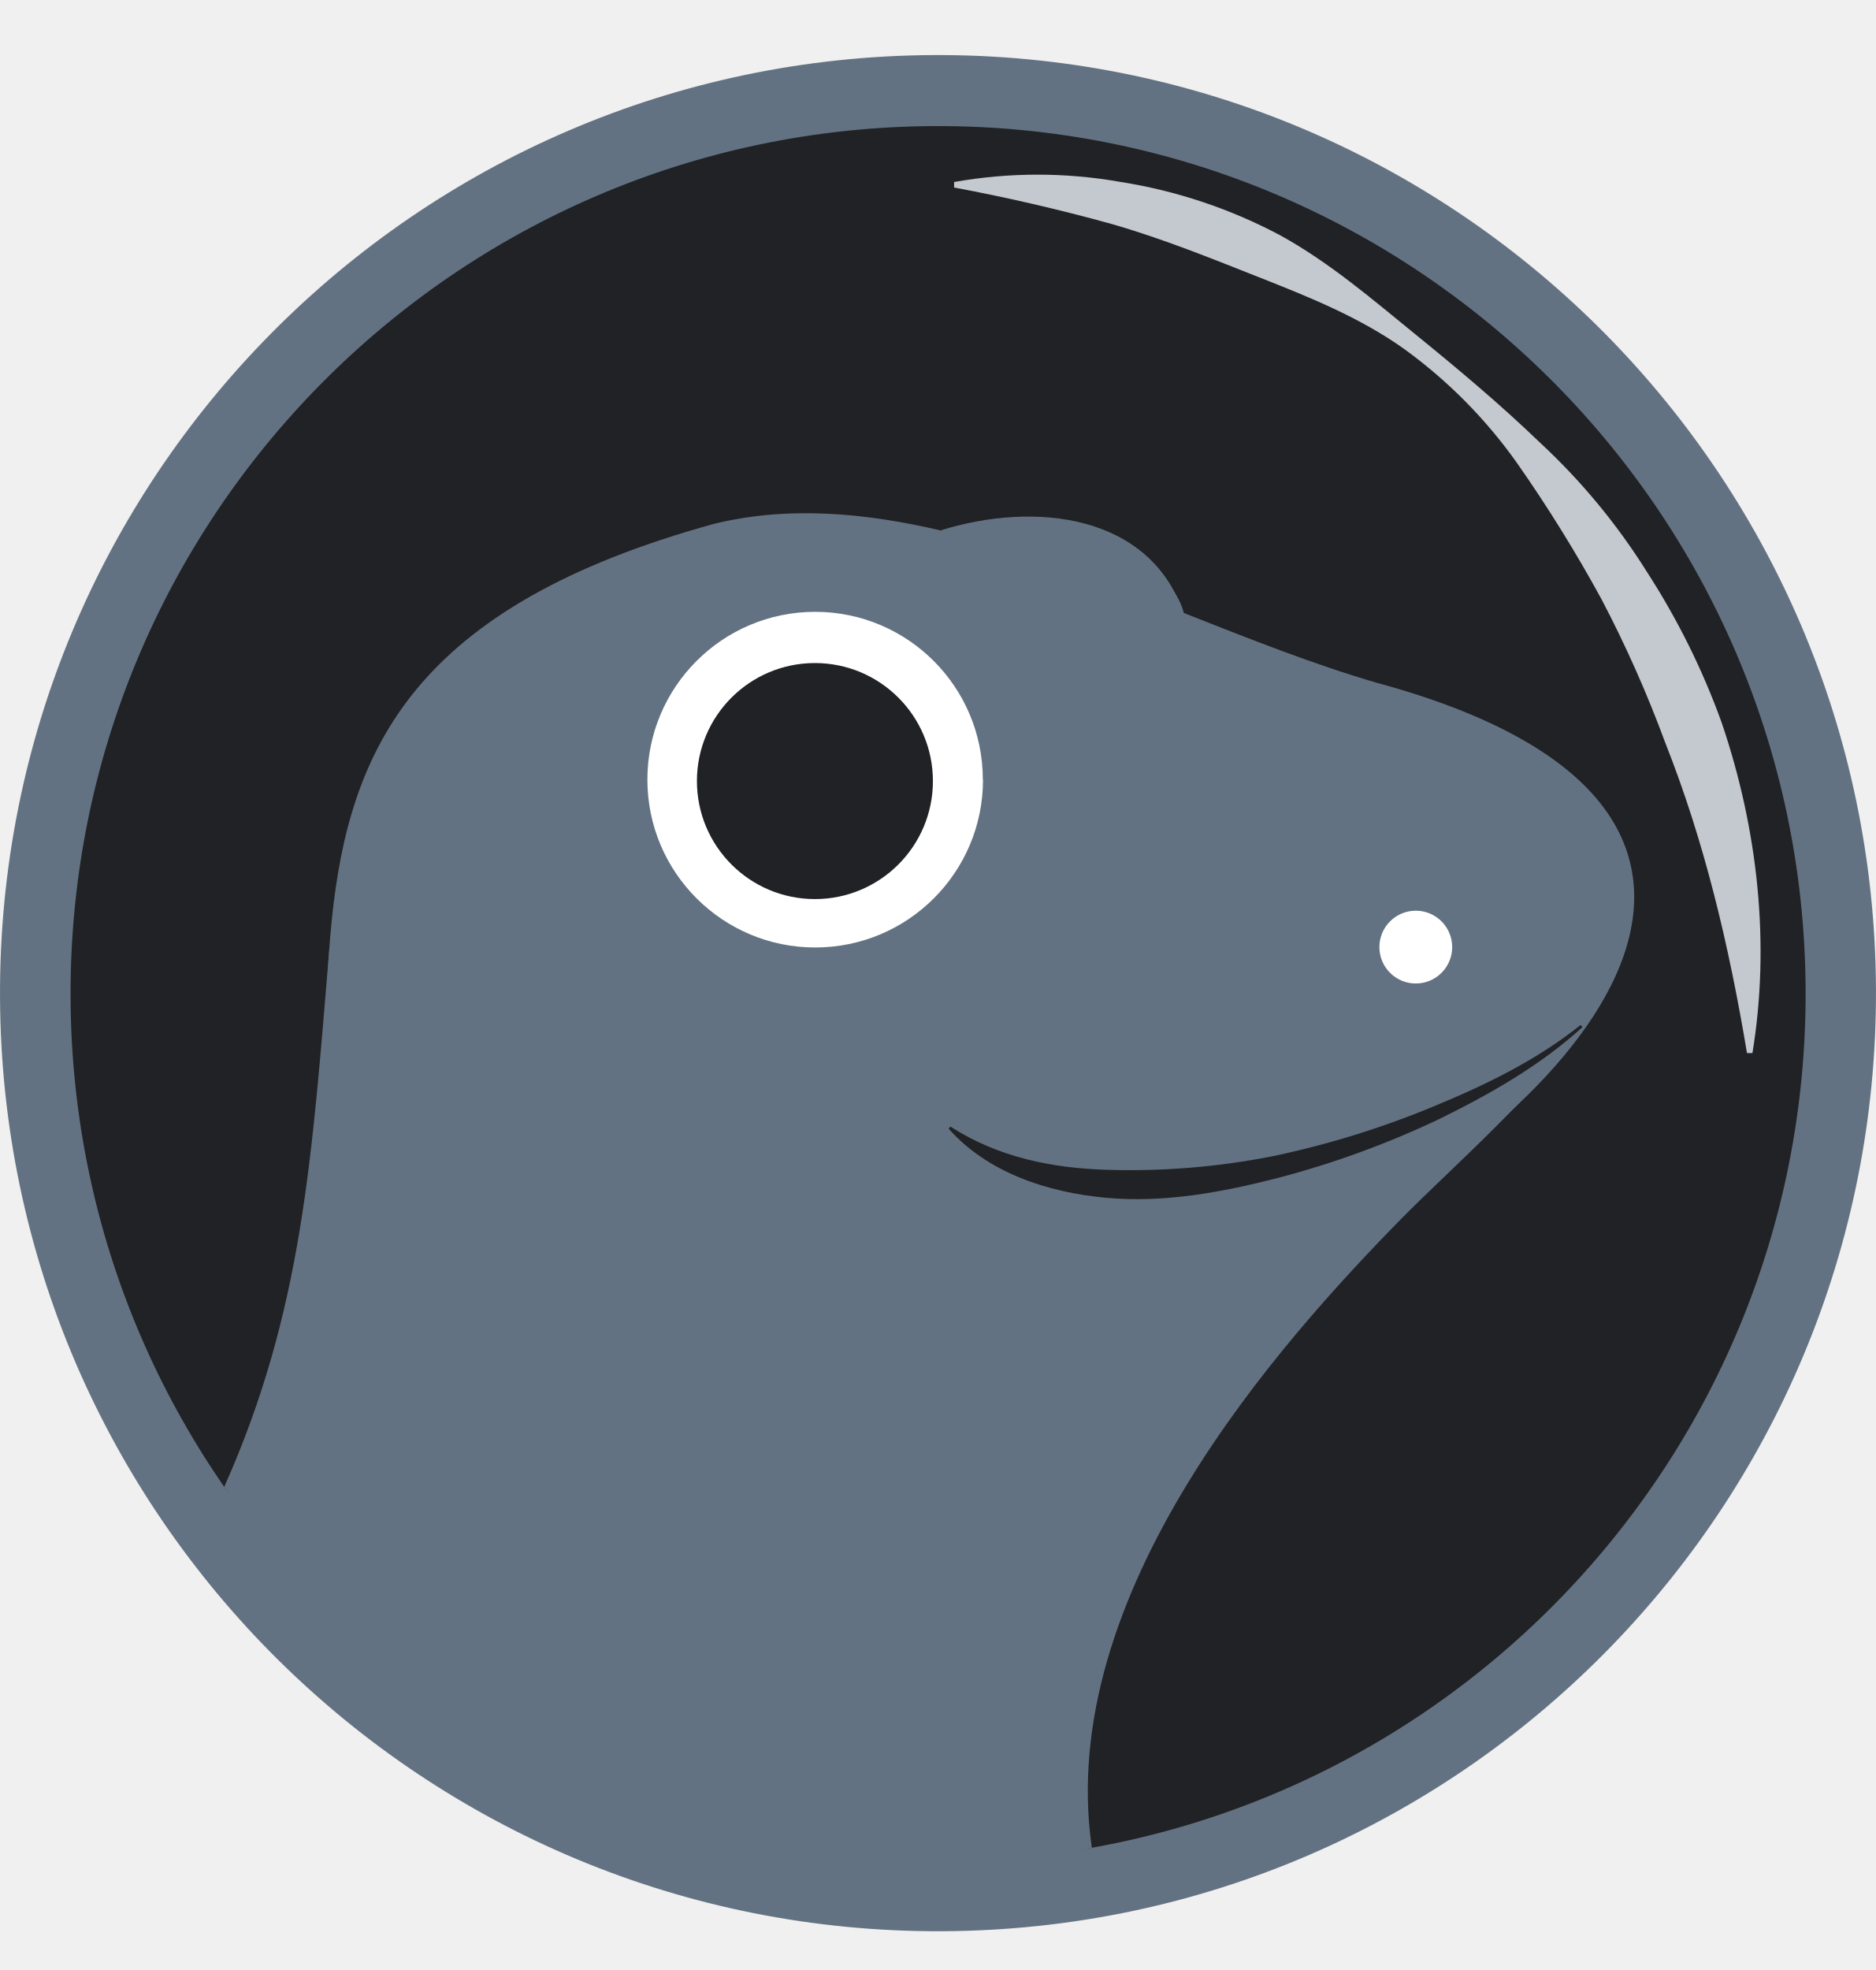
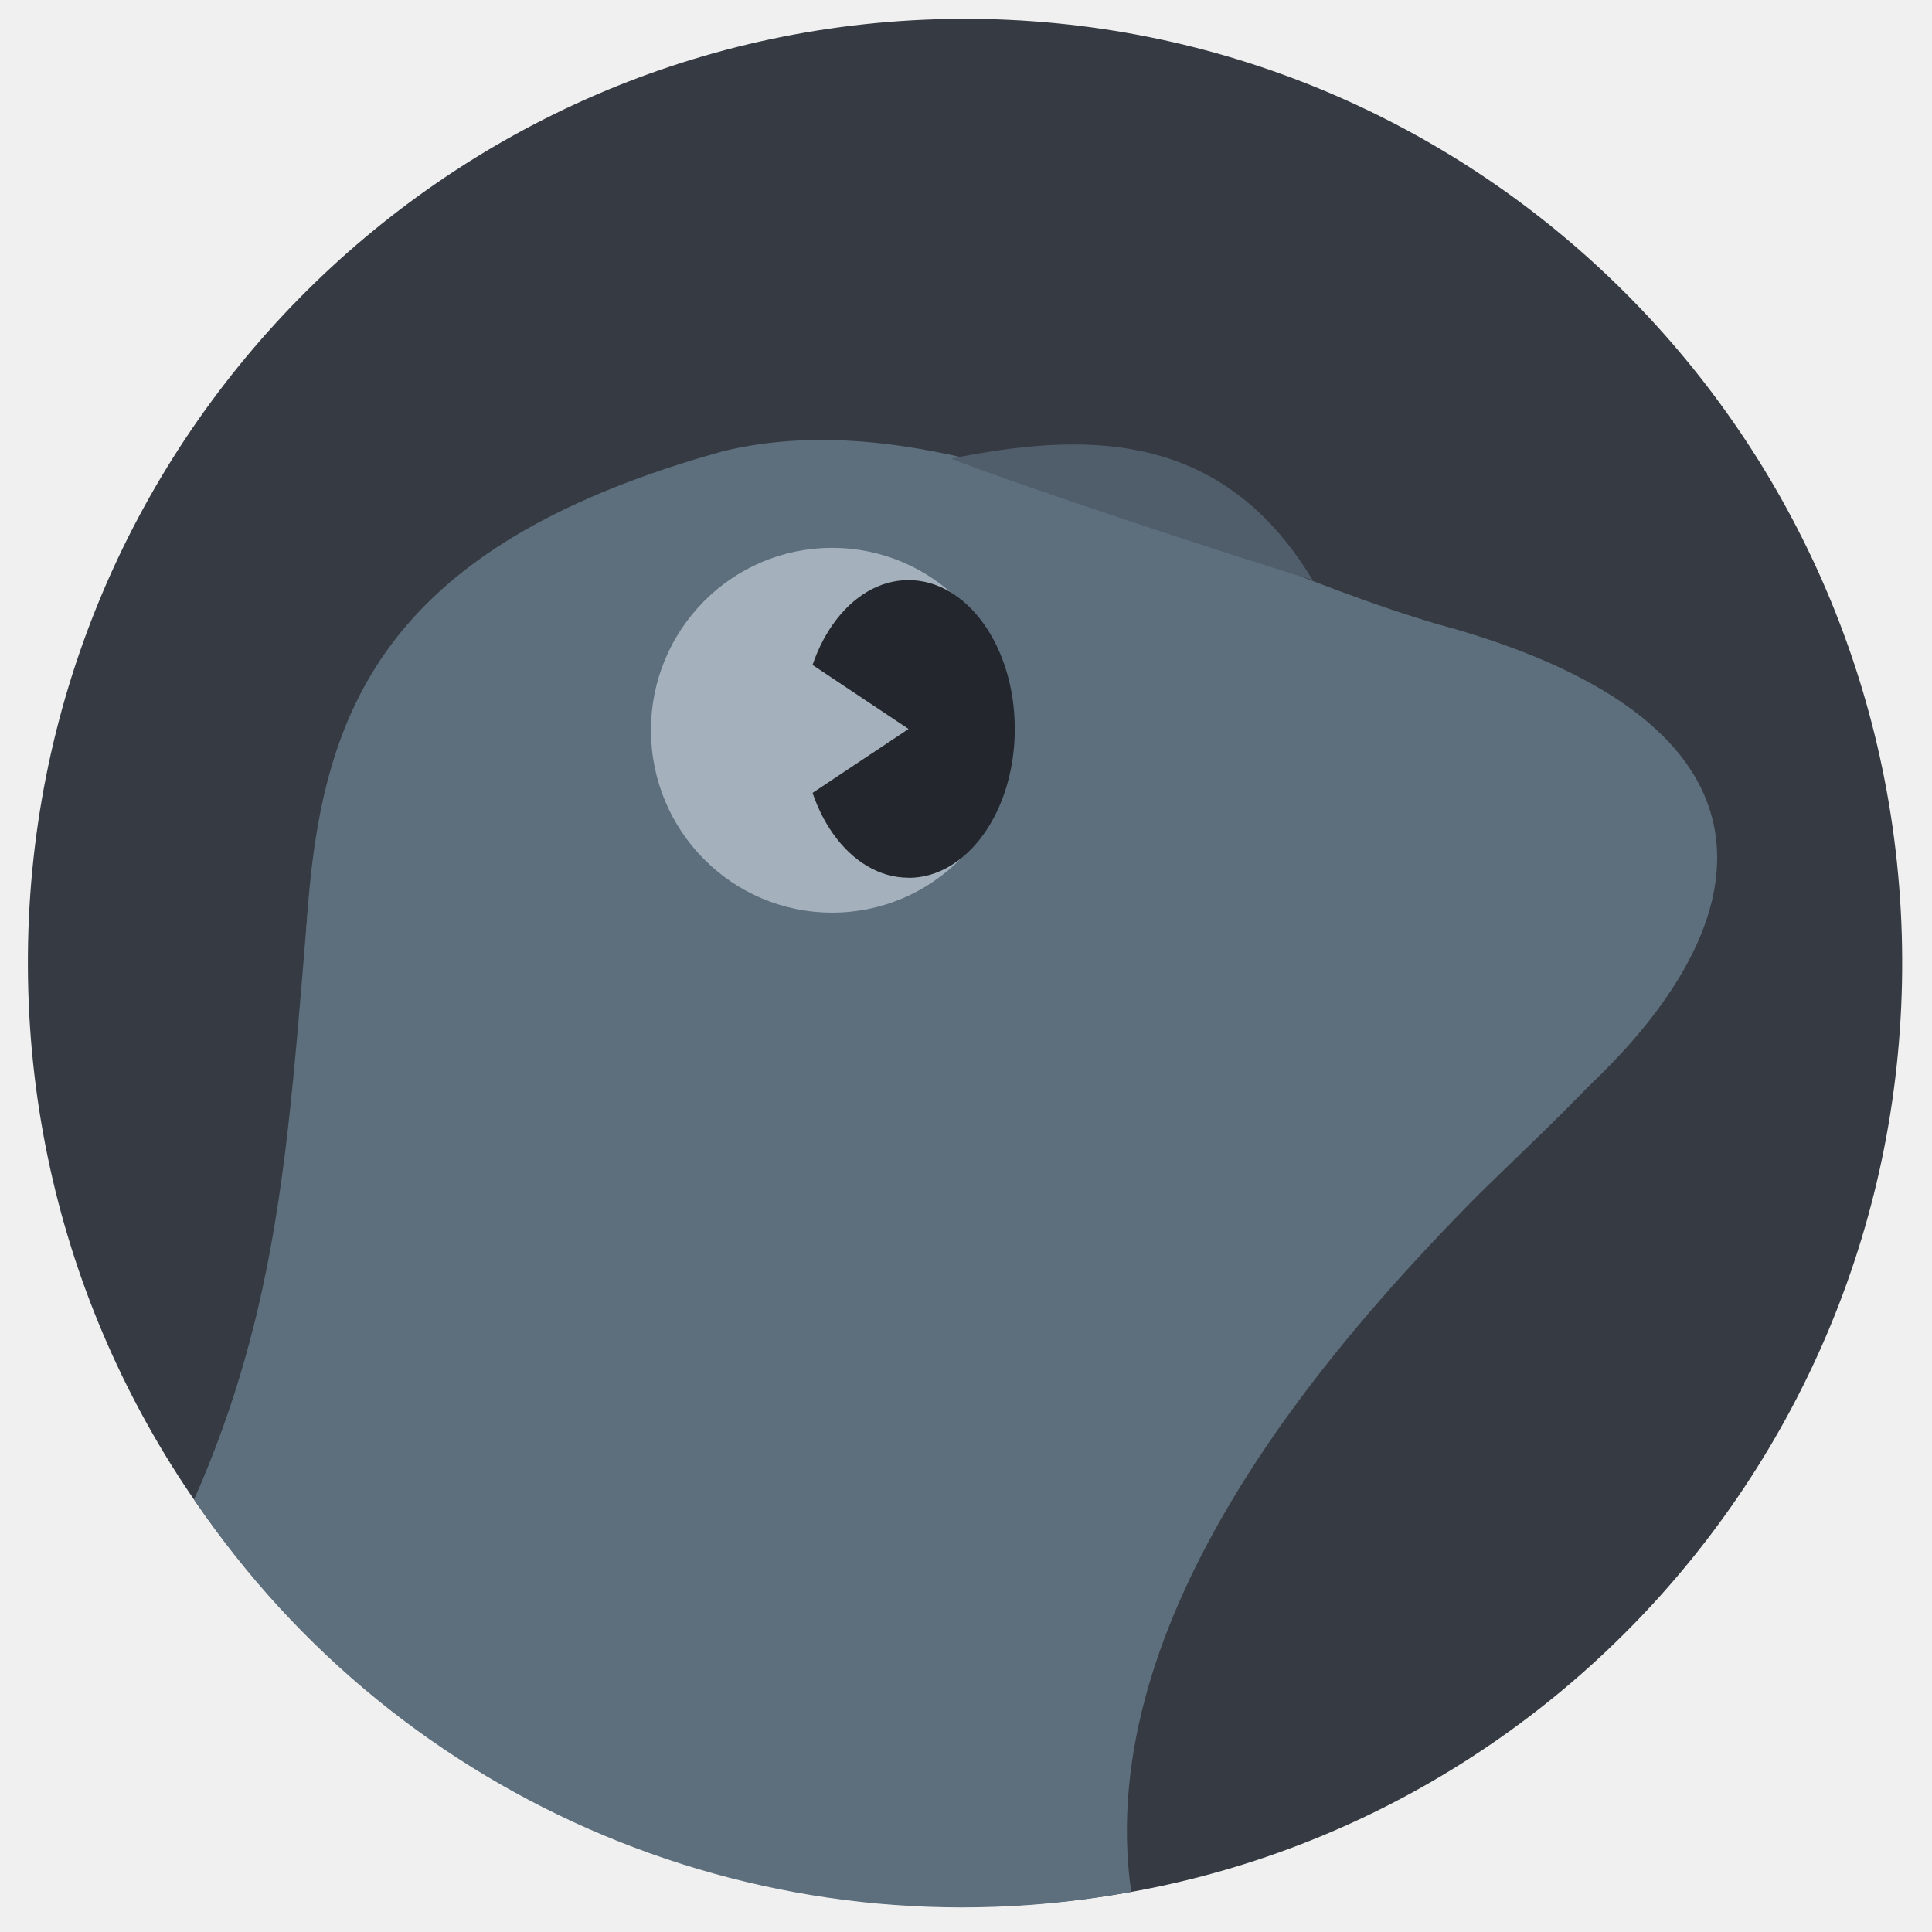
- <svg xmlns="http://www.w3.org/2000/svg" viewBox="0 0 20 21" fill="none">
-   <path d="M20 10.543A10 10 0 1 1 9.956.587 10 10 0 0 1 20 10.543z" fill="#637282" />
-   <path d="M19.25 10.546a9.249 9.249 0 1 1-9.29-9.202 9.25 9.25 0 0 1 9.29 9.202z" fill="#212225" />
-   <path d="M10.173 1.94a5.085 5.085 0 0 1 1.777 0 5.417 5.417 0 0 1 1.698.568c.527.29.983.683 1.437 1.052.454.369.905.746 1.335 1.16a6.8 6.8 0 0 1 1.138 1.376c.326.504.594 1.043.797 1.607.386 1.135.52 2.357.328 3.523h-.058c-.193-1.156-.455-2.257-.87-3.305a12.858 12.858 0 0 0-.683-1.537c-.273-.5-.573-.983-.9-1.45a5.24 5.24 0 0 0-1.206-1.217c-.47-.334-1.01-.551-1.532-.757-.522-.206-1.04-.417-1.585-.573a20.094 20.094 0 0 0-1.677-.388v-.06z" fill="#C4C8CF" />
-   <path d="M14.69 7.282c-.67-.194-1.366-.47-2.07-.748-.041-.177-.198-.397-.514-.666-.46-.399-1.325-.389-2.072-.212-.825-.194-1.64-.263-2.421-.072-6.395 1.761-2.77 6.059-5.117 10.38.334.708 3.935 4.843 9.145 3.733 0 0-1.782-4.282 2.24-6.337 3.26-1.673 5.617-4.768.81-6.078z" fill="#637282" />
-   <path d="M15.482 10.094a.388.388 0 1 1-.776.004.388.388 0 0 1 .776-.004z" fill="#fff" />
-   <path d="M10.031 5.653c.466.033 2.151.58 2.586.878-.363-1.05-1.582-1.19-2.586-.878z" fill="#637282" />
-   <path d="M10.48 8.31a1.789 1.789 0 1 1-1.79-1.788 1.788 1.788 0 0 1 1.788 1.787l.001.001z" fill="#fff" />
-   <path d="M9.946 8.326a1.258 1.258 0 1 1-2.516 0 1.258 1.258 0 0 1 2.516 0z" fill="#212225" />
-   <path d="M16.929 10.883c-1.45 1.02-3.097 1.795-5.435 1.795-1.094 0-1.316-1.16-2.039-.592-.373.294-1.689.952-2.733.902-1.044-.05-2.737-.662-3.209-2.892-.187 2.23-.283 3.871-1.122 5.753 1.666 2.67 5.64 4.728 9.248 3.84-.385-2.706 1.984-5.356 3.313-6.71.507-.514 1.47-1.353 1.977-2.096z" fill="#637282" />
-   <path d="M16.87 10.95c-.45.41-.985.713-1.53.981a9.783 9.783 0 0 1-1.717.626c-.592.152-1.208.268-1.833.211-.624-.057-1.263-.269-1.677-.737l.02-.022c.507.329 1.093.445 1.675.461a7.84 7.84 0 0 0 1.761-.145 9.608 9.608 0 0 0 1.71-.529c.554-.228 1.1-.492 1.572-.87l.02.023z" fill="#212225" />
+ <svg xmlns="http://www.w3.org/2000/svg" viewBox="0 0 16 16" fill="none">
+   <path class="coingecko-icon__background" d="M15.753 7.938c.02 4.318-3.44 7.833-7.726 7.853C3.74 15.81.25 12.326.231 8.009.21 3.69 3.67.176 7.957.156c4.286-.019 7.777 3.465 7.796 7.782Z" fill="#363B43" />
+   <path class="coingecko-icon__body" d="M11.928 5.176c-.563-.164-1.147-.397-1.738-.633-.034-.149-.165-.335-.431-.563-.386-.337-1.112-.328-1.739-.18-.692-.163-1.376-.222-2.032-.063-5.366 1.49-2.324 5.122-4.294 8.774.28.599 3.374 3.475 7.674 3.156 0 0-1.495-3.62 1.88-5.357 2.737-1.409 4.715-4.025.68-5.135v.001Z" fill="#5D6F7D" />
+   <path class="coingecko-icon__eye" d="M8.392 6.047c0 .835-.672 1.511-1.5 1.511-.83 0-1.501-.676-1.501-1.511 0-.835.672-1.51 1.5-1.51.829 0 1.5.675 1.5 1.51Z" fill="#A4B1BC" />
+   <path class="coingecko-icon__body" d="M13.806 8.222c-1.215.863-2.599 1.517-4.56 1.517-.918 0-1.104-.983-1.711-.501-.314.249-1.418.805-2.295.763-.884-.043-2.296-.56-2.693-2.444-.157 1.884-.237 3.272-.94 4.862a7.675 7.675 0 0 0 7.761 3.248c-.325-2.287 1.66-4.528 2.779-5.675.423-.434 1.235-1.143 1.66-1.77Z" fill="#5D6F7D" />
+   <path class="coingecko-icon__pupil" d="M7.524 7.27c.486 0 .88-.553.88-1.233 0-.681-.394-1.233-.88-1.233-.487 0-.88.552-.88 1.233 0 .68.393 1.232.88 1.232Z" fill="#23272D" />
+   <path class="coingecko-icon__mouth" d="M7.876 3.798c.48.192 2.235.776 2.994 1.005-.775-1.286-1.95-1.211-2.994-1.005Z" fill="#505D6A" />
+   <path class="coingecko-icon__eye" d="m7.524 6.037-1.057-.705v1.409l1.057-.704Z" fill="#A4B1BC" />
</svg>
